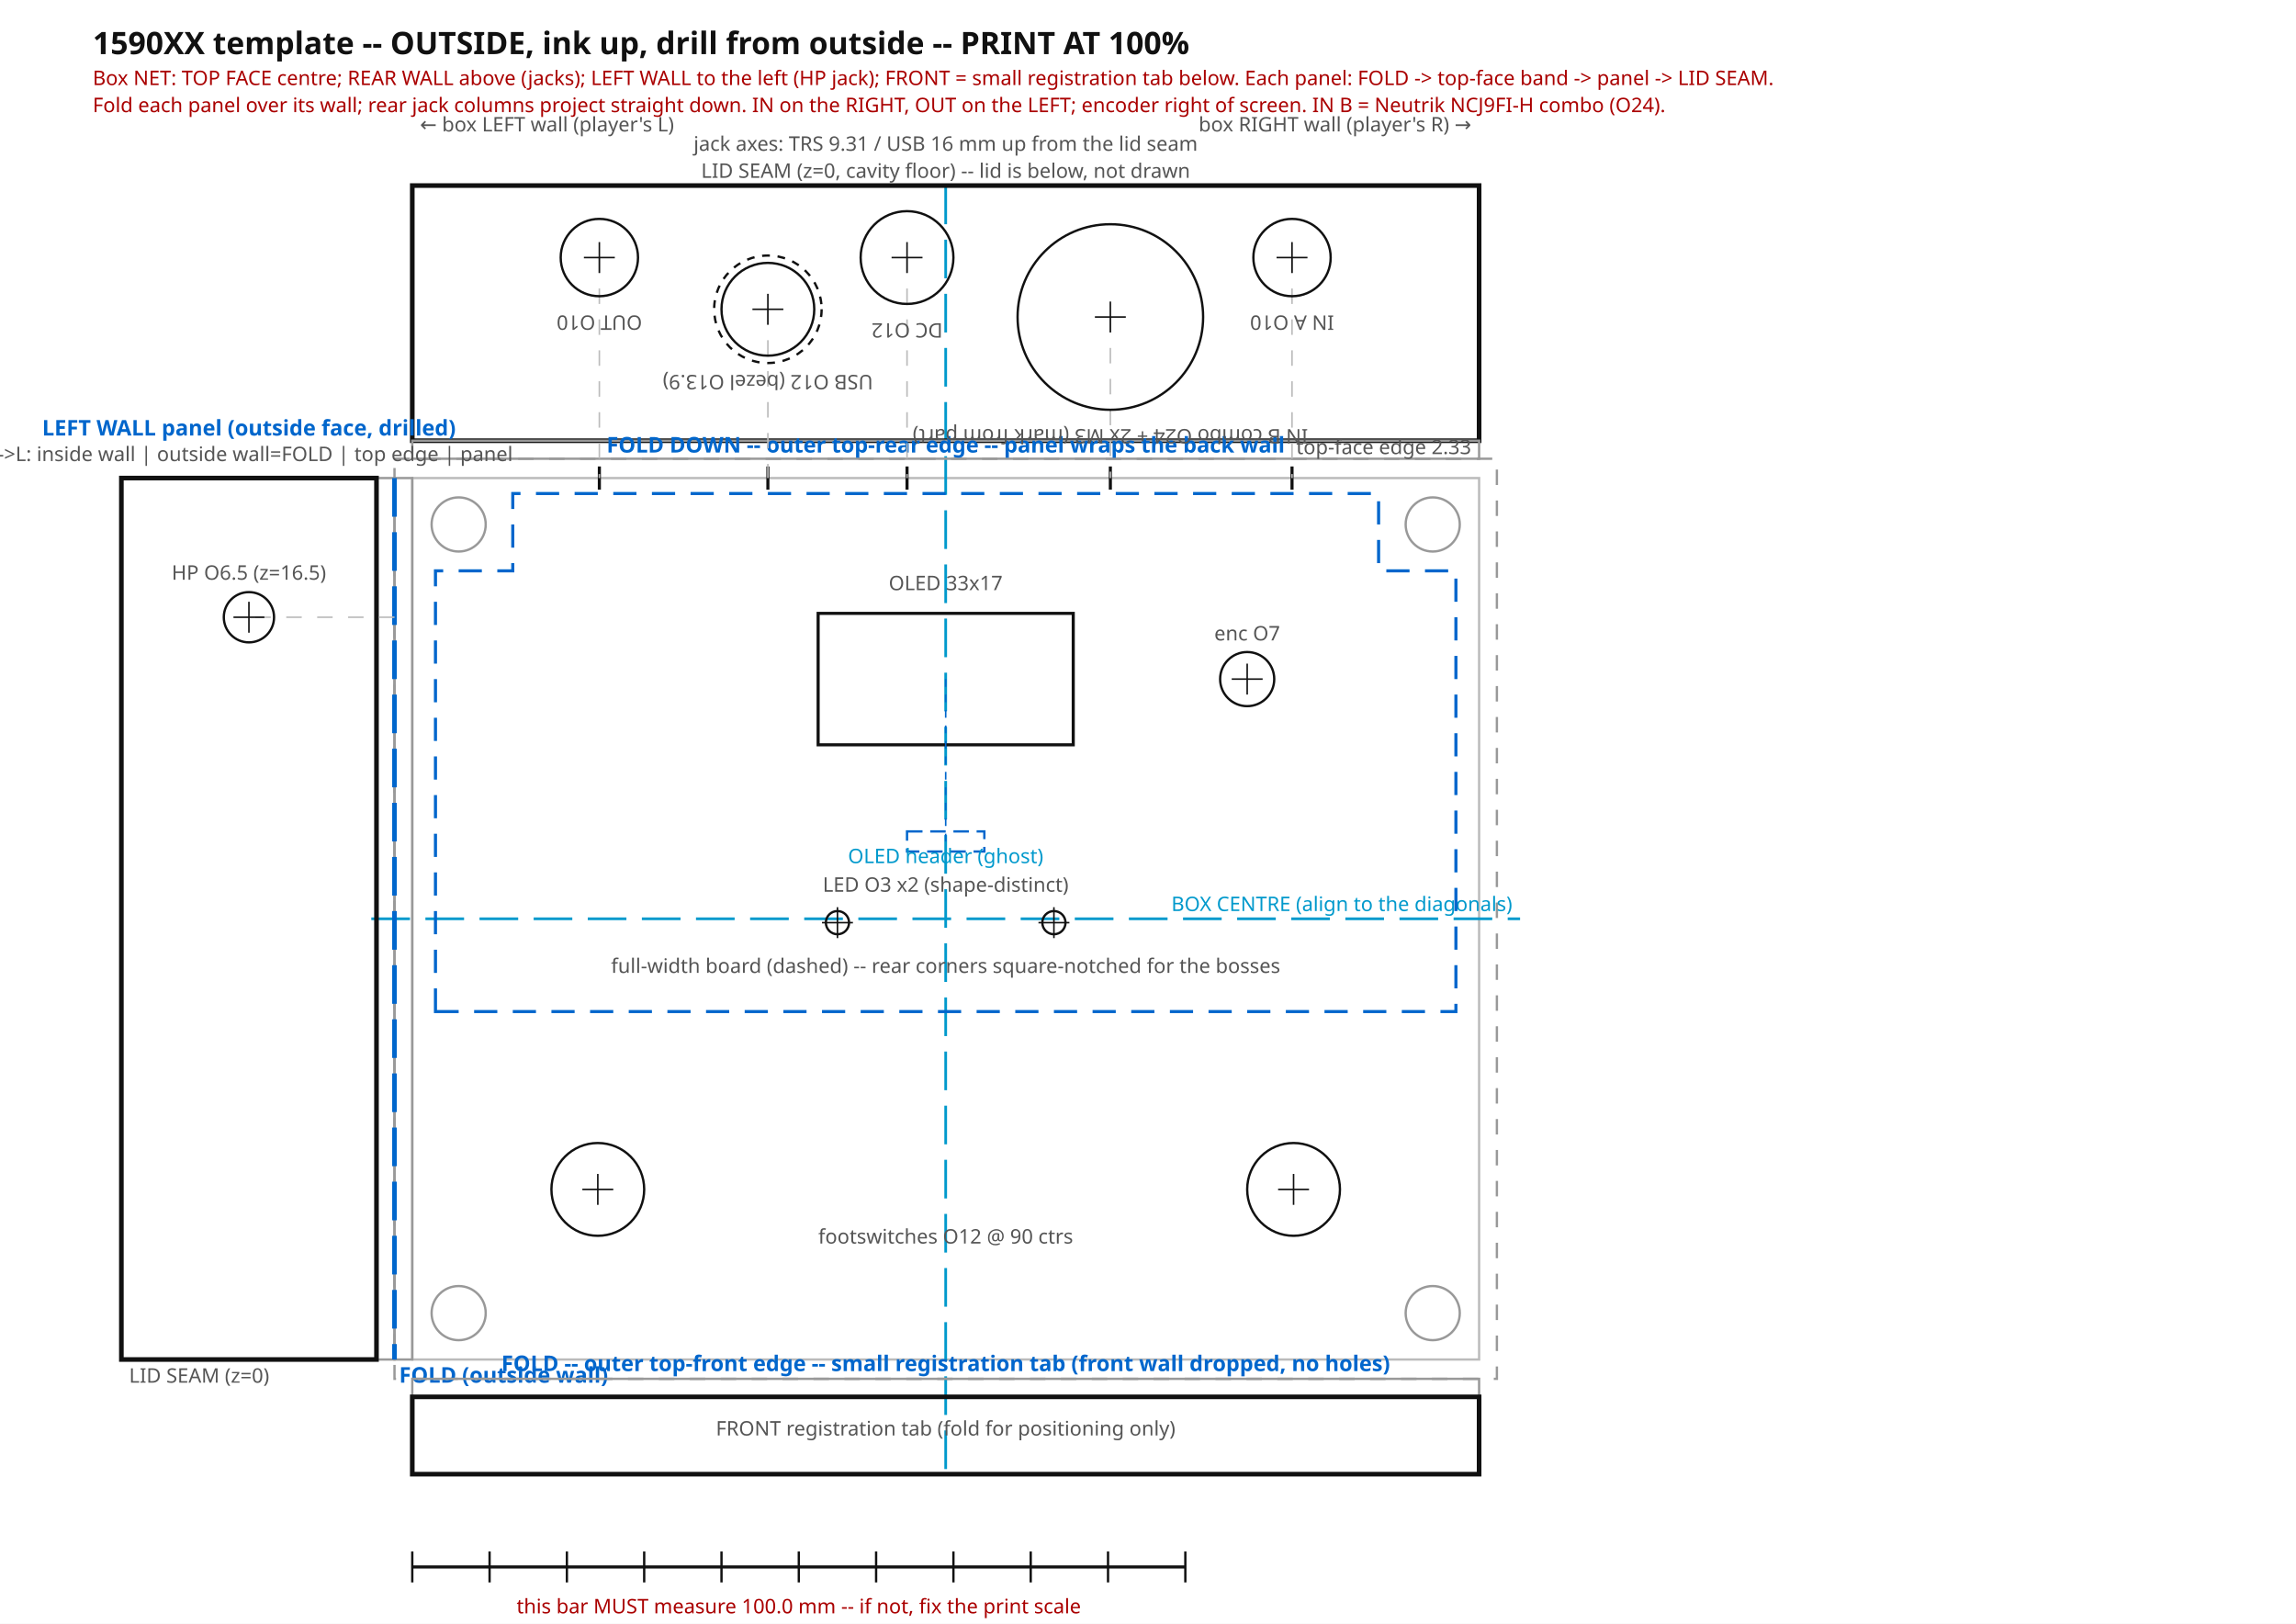
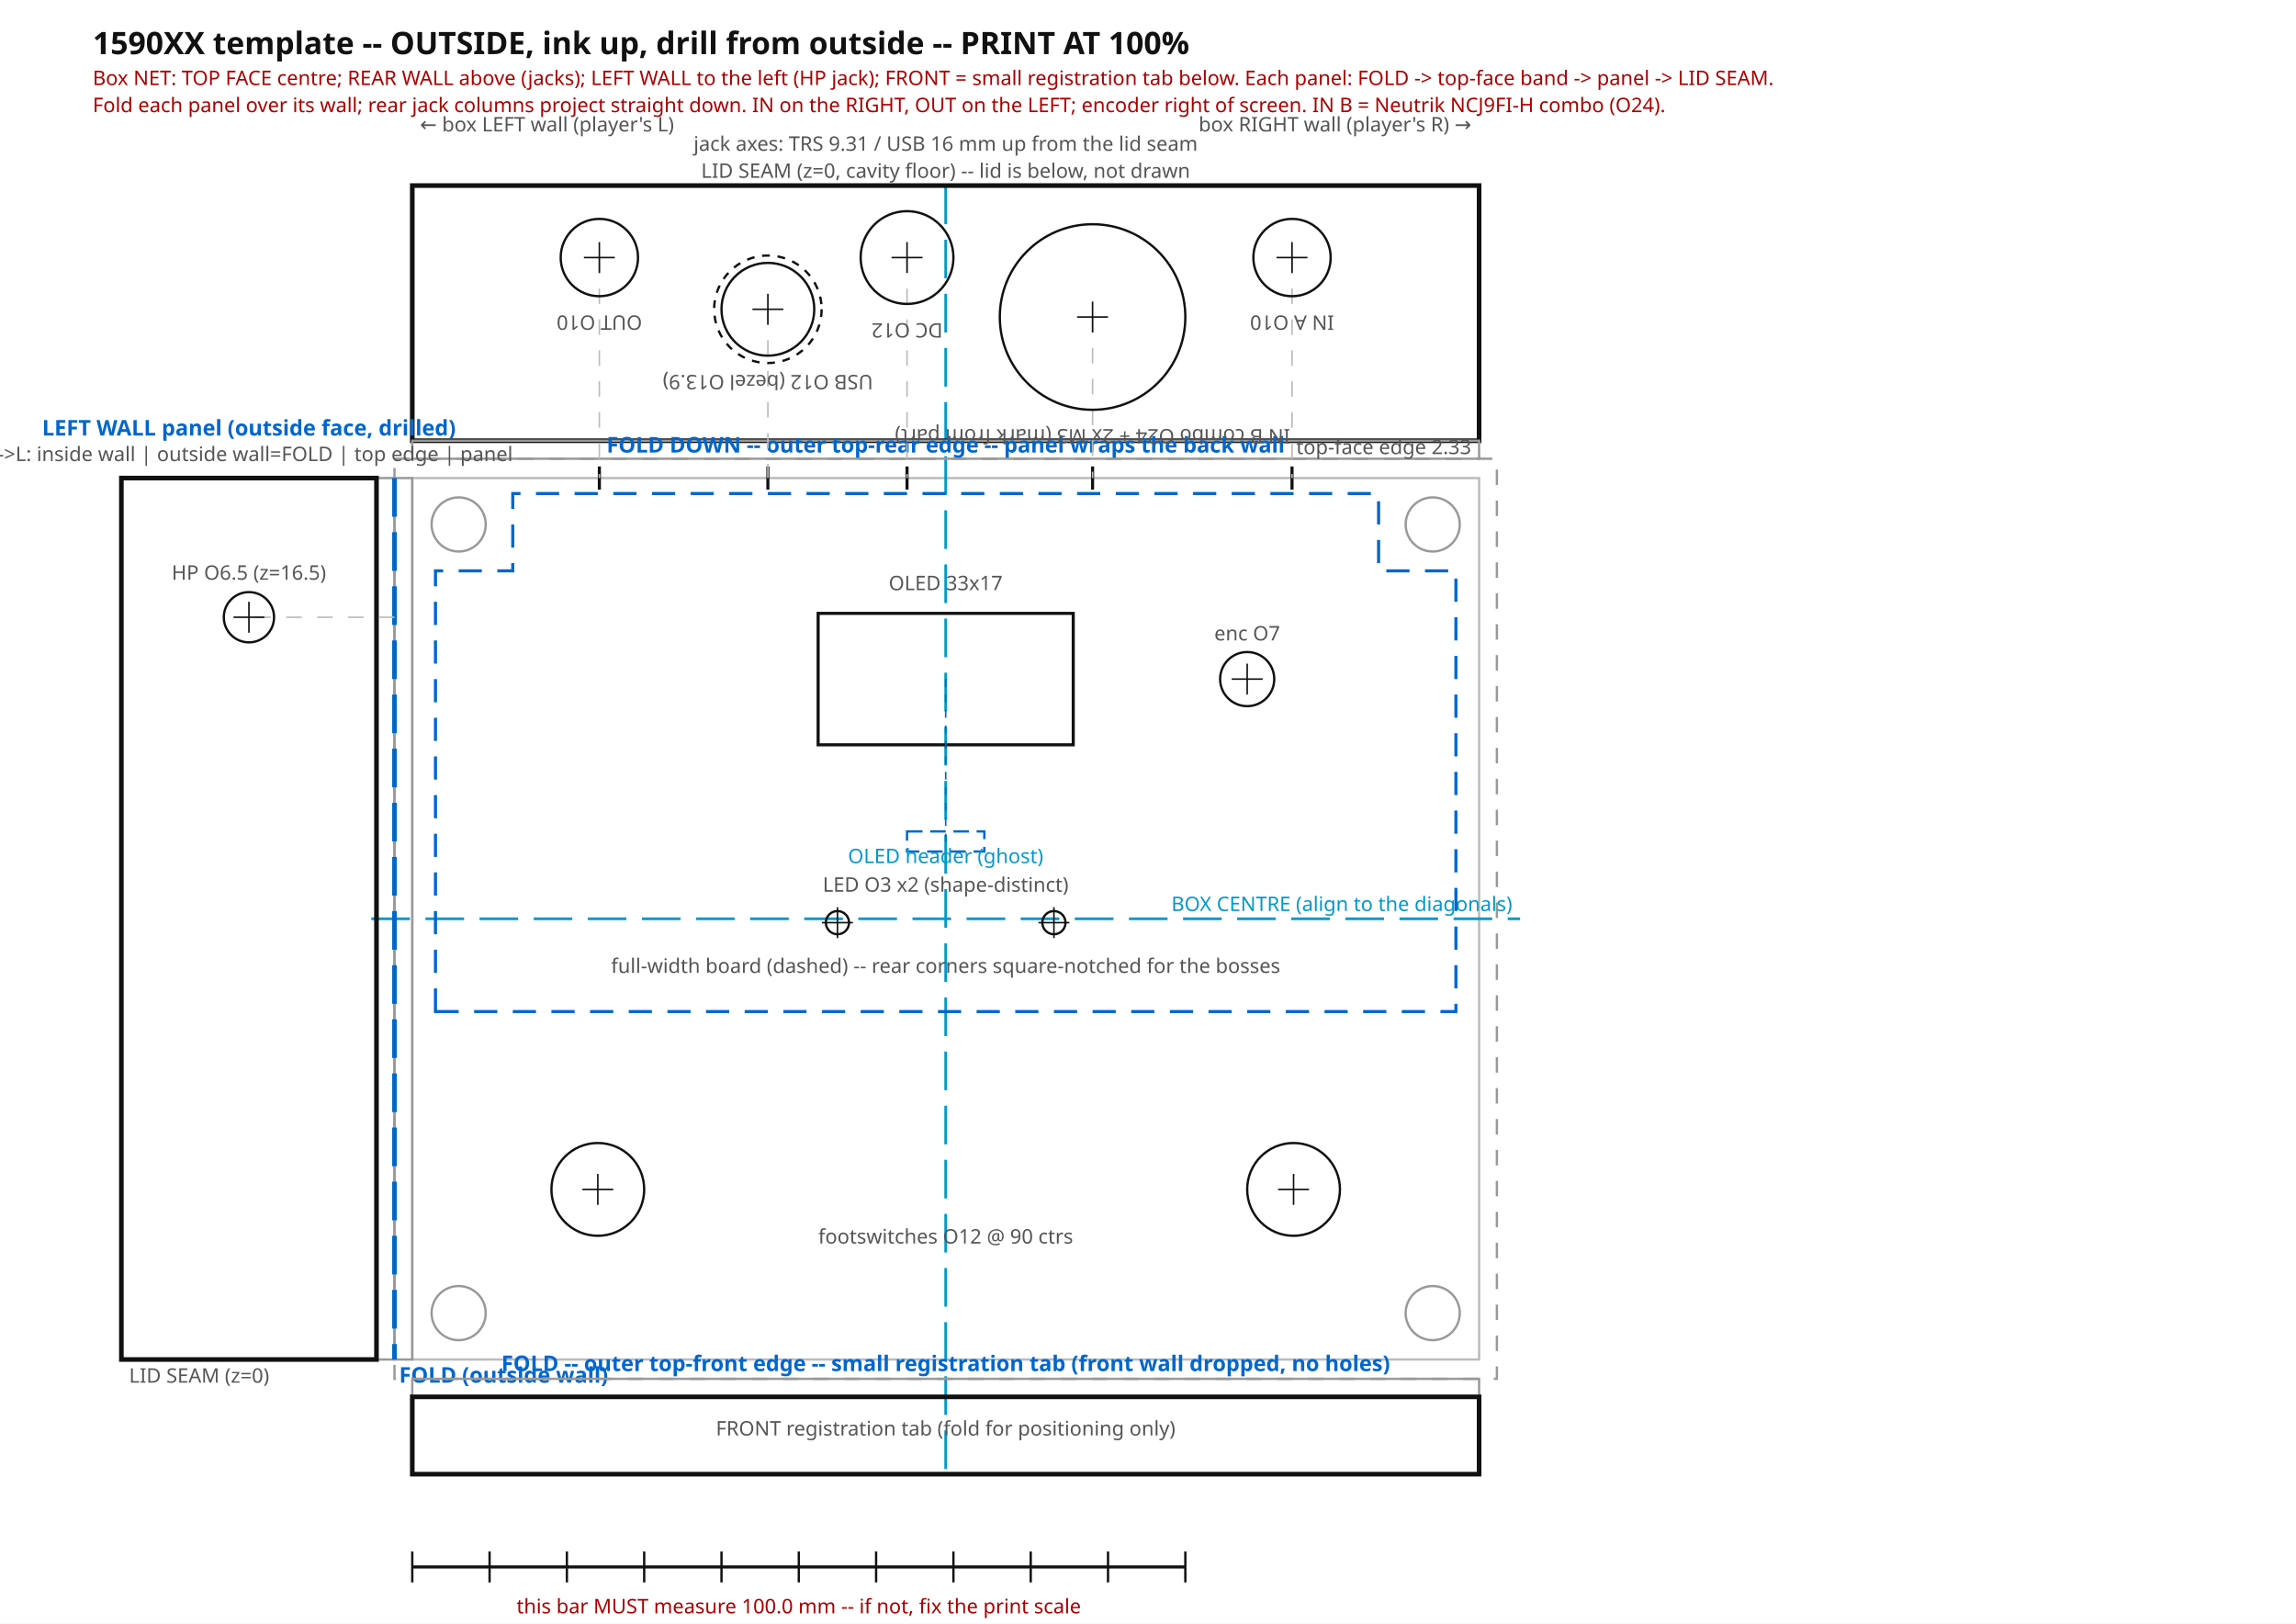
<svg xmlns="http://www.w3.org/2000/svg" width="297.0mm" height="210.0mm" viewBox="0 0 297.0 210.0">
  <style>text{font-family:sans-serif;fill:#111}.lbl{font-size:3.2px}.dim{font-size:2.6px;fill:#555}.ttl{font-size:4px;font-weight:bold}.note{font-size:2.6px;fill:#a00}.ctr{font-size:2.6px;fill:#09c}.fold{font-size:2.8px;fill:#06c;font-weight:bold}</style>
  <rect x="0" y="0" width="297.0" height="210.0" fill="#fff" />
  <text x="12.00" y="7.00" class="ttl" text-anchor="start">1590XX template -- OUTSIDE, ink up, drill from outside -- PRINT AT 100%</text>
  <text x="12.00" y="11.00" class="note" text-anchor="start">Box NET: TOP FACE centre; REAR WALL above (jacks); LEFT WALL to the left (HP jack); FRONT = small registration tab below. Each panel: FOLD -&gt; top-face band -&gt; panel -&gt; LID SEAM.</text>
  <text x="12.00" y="14.50" class="note" text-anchor="start">Fold each panel over its wall; rear jack columns project straight down. IN on the RIGHT, OUT on the LEFT; encoder right of screen. IN B = Neutrik NCJ9FI-H combo (O24).</text>
  <rect x="51.03" y="59.33" width="142.60" height="119.00" fill="none" stroke="#999" stroke-width="0.3" stroke-dasharray="2 2" />
  <rect x="53.33" y="61.83" width="138.00" height="114.00" fill="none" stroke="#bbb" stroke-width="0.3" />
  <line x1="122.33" y1="24.00" x2="122.33" y2="190.66" stroke="#09c" stroke-width="0.35" stroke-dasharray="5 2" />
  <line x1="48.03" y1="118.83" x2="196.63" y2="118.83" stroke="#09c" stroke-width="0.35" stroke-dasharray="5 2" />
  <text x="195.63" y="117.83" class="ctr" text-anchor="end">BOX CENTRE (align to the diagonals)</text>
  <circle cx="59.33" cy="169.83" r="3.50" fill="none" stroke="#999" stroke-width="0.3" />
  <circle cx="59.33" cy="67.83" r="3.50" fill="none" stroke="#999" stroke-width="0.3" />
  <circle cx="185.33" cy="169.83" r="3.50" fill="none" stroke="#999" stroke-width="0.3" />
  <circle cx="185.33" cy="67.83" r="3.50" fill="none" stroke="#999" stroke-width="0.3" />
  <polygon points="56.33,130.83 188.33,130.83 188.33,73.83 178.33,73.83 178.33,63.83 66.33,63.83 66.33,73.83 56.33,73.83" fill="none" stroke="#06c" stroke-width="0.4" stroke-dasharray="3 2" />
  <text x="122.33" y="125.83" class="dim" text-anchor="middle">full-width board (dashed) -- rear corners square-notched for the bosses</text>
  <circle cx="77.33" cy="153.83" r="6.00" fill="none" stroke="#111" stroke-width="0.3" />
  <line x1="75.33" y1="153.83" x2="79.33" y2="153.83" stroke="#111" stroke-width="0.2" />
  <line x1="77.33" y1="151.83" x2="77.33" y2="155.83" stroke="#111" stroke-width="0.2" />
  <circle cx="167.33" cy="153.83" r="6.00" fill="none" stroke="#111" stroke-width="0.3" />
  <line x1="165.33" y1="153.83" x2="169.33" y2="153.83" stroke="#111" stroke-width="0.2" />
  <line x1="167.33" y1="151.83" x2="167.33" y2="155.83" stroke="#111" stroke-width="0.2" />
  <text x="122.33" y="160.83" class="dim" text-anchor="middle">footswitches O12 @ 90 ctrs</text>
  <circle cx="108.33" cy="119.33" r="1.50" fill="none" stroke="#111" stroke-width="0.3" />
  <line x1="106.33" y1="119.33" x2="110.33" y2="119.33" stroke="#111" stroke-width="0.2" />
  <line x1="108.33" y1="117.33" x2="108.33" y2="121.33" stroke="#111" stroke-width="0.2" />
  <circle cx="136.33" cy="119.33" r="1.50" fill="none" stroke="#111" stroke-width="0.3" />
  <line x1="134.33" y1="119.33" x2="138.33" y2="119.33" stroke="#111" stroke-width="0.2" />
  <line x1="136.33" y1="117.33" x2="136.33" y2="121.33" stroke="#111" stroke-width="0.2" />
  <text x="122.33" y="115.33" class="dim" text-anchor="middle">LED O3 x2 (shape-distinct)</text>
  <rect x="105.83" y="79.33" width="33.00" height="17.00" fill="none" stroke="#111" stroke-width="0.4" />
  <text x="122.33" y="76.33" class="dim" text-anchor="middle">OLED 33x17</text>
  <rect x="117.33" y="107.53" width="10.00" height="2.60" fill="none" stroke="#06c" stroke-width="0.3" stroke-dasharray="2 1" />
  <line x1="122.33" y1="108.83" x2="122.33" y2="87.83" stroke="#06c" stroke-width="0.2" stroke-dasharray="1 1" />
  <text x="122.33" y="111.63" class="ctr" text-anchor="middle">OLED header (ghost)</text>
  <circle cx="161.33" cy="87.83" r="3.50" fill="none" stroke="#111" stroke-width="0.3" />
  <line x1="159.33" y1="87.83" x2="163.33" y2="87.83" stroke="#111" stroke-width="0.2" />
  <line x1="161.33" y1="85.83" x2="161.33" y2="89.83" stroke="#111" stroke-width="0.2" />
  <text x="161.33" y="82.83" class="dim" text-anchor="middle">enc O7</text>
  <line x1="77.53" y1="60.33" x2="77.53" y2="63.33" stroke="#111" stroke-width="0.4" />
  <line x1="99.33" y1="60.33" x2="99.33" y2="63.33" stroke="#111" stroke-width="0.4" />
  <line x1="117.33" y1="60.33" x2="117.33" y2="63.33" stroke="#111" stroke-width="0.4" />
-   <line x1="143.63" y1="60.33" x2="143.63" y2="63.33" stroke="#111" stroke-width="0.4" />
+   <line x1="141.33" y1="60.33" x2="141.33" y2="63.33" stroke="#111" stroke-width="0.4" />
  <line x1="167.13" y1="60.33" x2="167.13" y2="63.33" stroke="#111" stroke-width="0.4" />
  <rect x="53.33" y="24.00" width="138.00" height="33.00" fill="none" stroke="#111" stroke-width="0.6" />
  <rect x="53.33" y="57.00" width="138.00" height="2.33" fill="none" stroke="#999" stroke-width="0.3" />
  <text x="190.33" y="58.73" class="dim" text-anchor="end">top-face edge 2.33</text>
  <text x="122.33" y="58.53" class="fold" text-anchor="middle">FOLD DOWN -- outer top-rear edge -- panel wraps the back wall</text>
  <text x="122.33" y="23.00" class="dim" text-anchor="middle">LID SEAM (z=0, cavity floor) -- lid is below, not drawn</text>
  <text x="54.33" y="17.00" class="dim" text-anchor="start">← box LEFT wall (player's L)</text>
  <text x="190.33" y="17.00" class="dim" text-anchor="end">box RIGHT wall (player's R) →</text>
  <text x="122.33" y="19.50" class="dim" text-anchor="middle">jack axes: TRS 9.31 / USB 16 mm up from the lid seam</text>
  <line x1="77.53" y1="33.31" x2="77.53" y2="61.83" stroke="#bbb" stroke-width="0.2" stroke-dasharray="2 2" />
  <circle cx="77.53" cy="33.31" r="5.00" fill="none" stroke="#111" stroke-width="0.3" />
  <line x1="75.53" y1="33.31" x2="79.53" y2="33.31" stroke="#111" stroke-width="0.2" />
  <line x1="77.53" y1="31.31" x2="77.53" y2="35.31" stroke="#111" stroke-width="0.2" />
  <text x="77.53" y="40.81" class="dim" text-anchor="middle" transform="matrix(-1,0,0,-1,155.06,81.62)">OUT O10</text>
  <line x1="99.33" y1="40.00" x2="99.33" y2="61.83" stroke="#bbb" stroke-width="0.2" stroke-dasharray="2 2" />
  <circle cx="99.33" cy="40.00" r="6.00" fill="none" stroke="#111" stroke-width="0.3" />
  <line x1="97.33" y1="40.00" x2="101.33" y2="40.00" stroke="#111" stroke-width="0.2" />
  <line x1="99.33" y1="38.00" x2="99.33" y2="42.00" stroke="#111" stroke-width="0.2" />
  <circle cx="99.33" cy="40.00" r="6.95" fill="none" stroke="#111" stroke-width="0.3" stroke-dasharray="1 1" />
  <text x="99.33" y="48.50" class="dim" text-anchor="middle" transform="matrix(-1,0,0,-1,198.66,97.00)">USB O12 (bezel O13.9)</text>
  <line x1="117.33" y1="33.31" x2="117.33" y2="61.83" stroke="#bbb" stroke-width="0.2" stroke-dasharray="2 2" />
  <circle cx="117.33" cy="33.31" r="6.00" fill="none" stroke="#111" stroke-width="0.3" />
  <line x1="115.33" y1="33.31" x2="119.33" y2="33.31" stroke="#111" stroke-width="0.2" />
  <line x1="117.33" y1="31.31" x2="117.33" y2="35.31" stroke="#111" stroke-width="0.2" />
  <text x="117.33" y="41.81" class="dim" text-anchor="middle" transform="matrix(-1,0,0,-1,234.66,83.62)">DC O12</text>
-   <line x1="143.63" y1="41.00" x2="143.63" y2="61.83" stroke="#bbb" stroke-width="0.2" stroke-dasharray="2 2" />
-   <circle cx="143.63" cy="41.00" r="12.00" fill="none" stroke="#111" stroke-width="0.3" />
-   <line x1="141.63" y1="41.00" x2="145.63" y2="41.00" stroke="#111" stroke-width="0.2" />
-   <line x1="143.63" y1="39.00" x2="143.63" y2="43.00" stroke="#111" stroke-width="0.2" />
-   <text x="143.63" y="55.50" class="dim" text-anchor="middle" transform="matrix(-1,0,0,-1,287.26,111.00)">IN B combo O24 + 2x M3 (mark from part)</text>
+   <line x1="141.33" y1="41.00" x2="141.33" y2="61.83" stroke="#bbb" stroke-width="0.2" stroke-dasharray="2 2" />
+   <circle cx="141.33" cy="41.00" r="12.00" fill="none" stroke="#111" stroke-width="0.3" />
+   <line x1="139.33" y1="41.00" x2="143.33" y2="41.00" stroke="#111" stroke-width="0.2" />
+   <line x1="141.33" y1="39.00" x2="141.33" y2="43.00" stroke="#111" stroke-width="0.2" />
+   <text x="141.33" y="55.50" class="dim" text-anchor="middle" transform="matrix(-1,0,0,-1,282.66,111.00)">IN B combo O24 + 2x M3 (mark from part)</text>
  <line x1="167.13" y1="33.31" x2="167.13" y2="61.83" stroke="#bbb" stroke-width="0.2" stroke-dasharray="2 2" />
  <circle cx="167.13" cy="33.31" r="5.00" fill="none" stroke="#111" stroke-width="0.3" />
  <line x1="165.13" y1="33.31" x2="169.13" y2="33.31" stroke="#111" stroke-width="0.2" />
  <line x1="167.13" y1="31.31" x2="167.13" y2="35.31" stroke="#111" stroke-width="0.2" />
  <text x="167.13" y="40.81" class="dim" text-anchor="middle" transform="matrix(-1,0,0,-1,334.26,81.62)">IN A O10</text>
  <rect x="51.03" y="61.83" width="2.30" height="114.00" fill="none" stroke="#999" stroke-width="0.3" />
  <rect x="48.70" y="61.83" width="2.33" height="114.00" fill="none" stroke="#999" stroke-width="0.3" />
  <rect x="15.70" y="61.83" width="33.00" height="114.00" fill="none" stroke="#111" stroke-width="0.6" />
  <line x1="51.03" y1="61.83" x2="51.03" y2="175.83" stroke="#06c" stroke-width="0.6" stroke-dasharray="5 2" />
  <text x="32.20" y="56.33" class="fold" text-anchor="middle">LEFT WALL panel (outside face, drilled)</text>
  <text x="32.20" y="59.63" class="dim" text-anchor="middle">R-&gt;L: inside wall | outside wall=FOLD | top edge | panel</text>
  <text x="16.70" y="178.83" class="dim" text-anchor="start">LID SEAM (z=0)</text>
  <text x="51.63" y="178.83" class="fold" text-anchor="start">FOLD (outside wall)</text>
  <line x1="51.03" y1="79.83" x2="32.20" y2="79.83" stroke="#bbb" stroke-width="0.2" stroke-dasharray="2 2" />
  <circle cx="32.20" cy="79.83" r="3.25" fill="none" stroke="#111" stroke-width="0.3" />
  <line x1="30.20" y1="79.83" x2="34.20" y2="79.83" stroke="#111" stroke-width="0.2" />
  <line x1="32.20" y1="77.83" x2="32.20" y2="81.83" stroke="#111" stroke-width="0.2" />
  <text x="32.20" y="74.98" class="dim" text-anchor="middle">HP O6.5 (z=16.5)</text>
  <text x="122.33" y="177.33" class="fold" text-anchor="middle">FOLD -- outer top-front edge -- small registration tab (front wall dropped, no holes)</text>
  <rect x="53.33" y="178.33" width="138.00" height="2.33" fill="none" stroke="#999" stroke-width="0.3" />
  <rect x="53.33" y="180.66" width="138.00" height="10.00" fill="none" stroke="#111" stroke-width="0.6" />
  <text x="122.33" y="185.66" class="dim" text-anchor="middle">FRONT registration tab (fold for positioning only)</text>
  <line x1="53.33" y1="202.66" x2="153.33" y2="202.66" stroke="#111" stroke-width="0.4" />
  <line x1="53.33" y1="200.66" x2="53.33" y2="204.66" stroke="#111" stroke-width="0.3" />
  <line x1="63.33" y1="200.66" x2="63.33" y2="204.66" stroke="#111" stroke-width="0.3" />
  <line x1="73.33" y1="200.66" x2="73.33" y2="204.66" stroke="#111" stroke-width="0.3" />
  <line x1="83.33" y1="200.66" x2="83.33" y2="204.66" stroke="#111" stroke-width="0.3" />
  <line x1="93.33" y1="200.66" x2="93.33" y2="204.66" stroke="#111" stroke-width="0.3" />
  <line x1="103.33" y1="200.66" x2="103.33" y2="204.66" stroke="#111" stroke-width="0.3" />
  <line x1="113.33" y1="200.66" x2="113.33" y2="204.66" stroke="#111" stroke-width="0.3" />
  <line x1="123.33" y1="200.66" x2="123.33" y2="204.66" stroke="#111" stroke-width="0.3" />
  <line x1="133.33" y1="200.66" x2="133.33" y2="204.66" stroke="#111" stroke-width="0.3" />
  <line x1="143.33" y1="200.66" x2="143.33" y2="204.66" stroke="#111" stroke-width="0.3" />
  <line x1="153.33" y1="200.66" x2="153.33" y2="204.66" stroke="#111" stroke-width="0.3" />
  <text x="103.33" y="208.66" class="note" text-anchor="middle">this bar MUST measure 100.0 mm -- if not, fix the print scale</text>
</svg>
